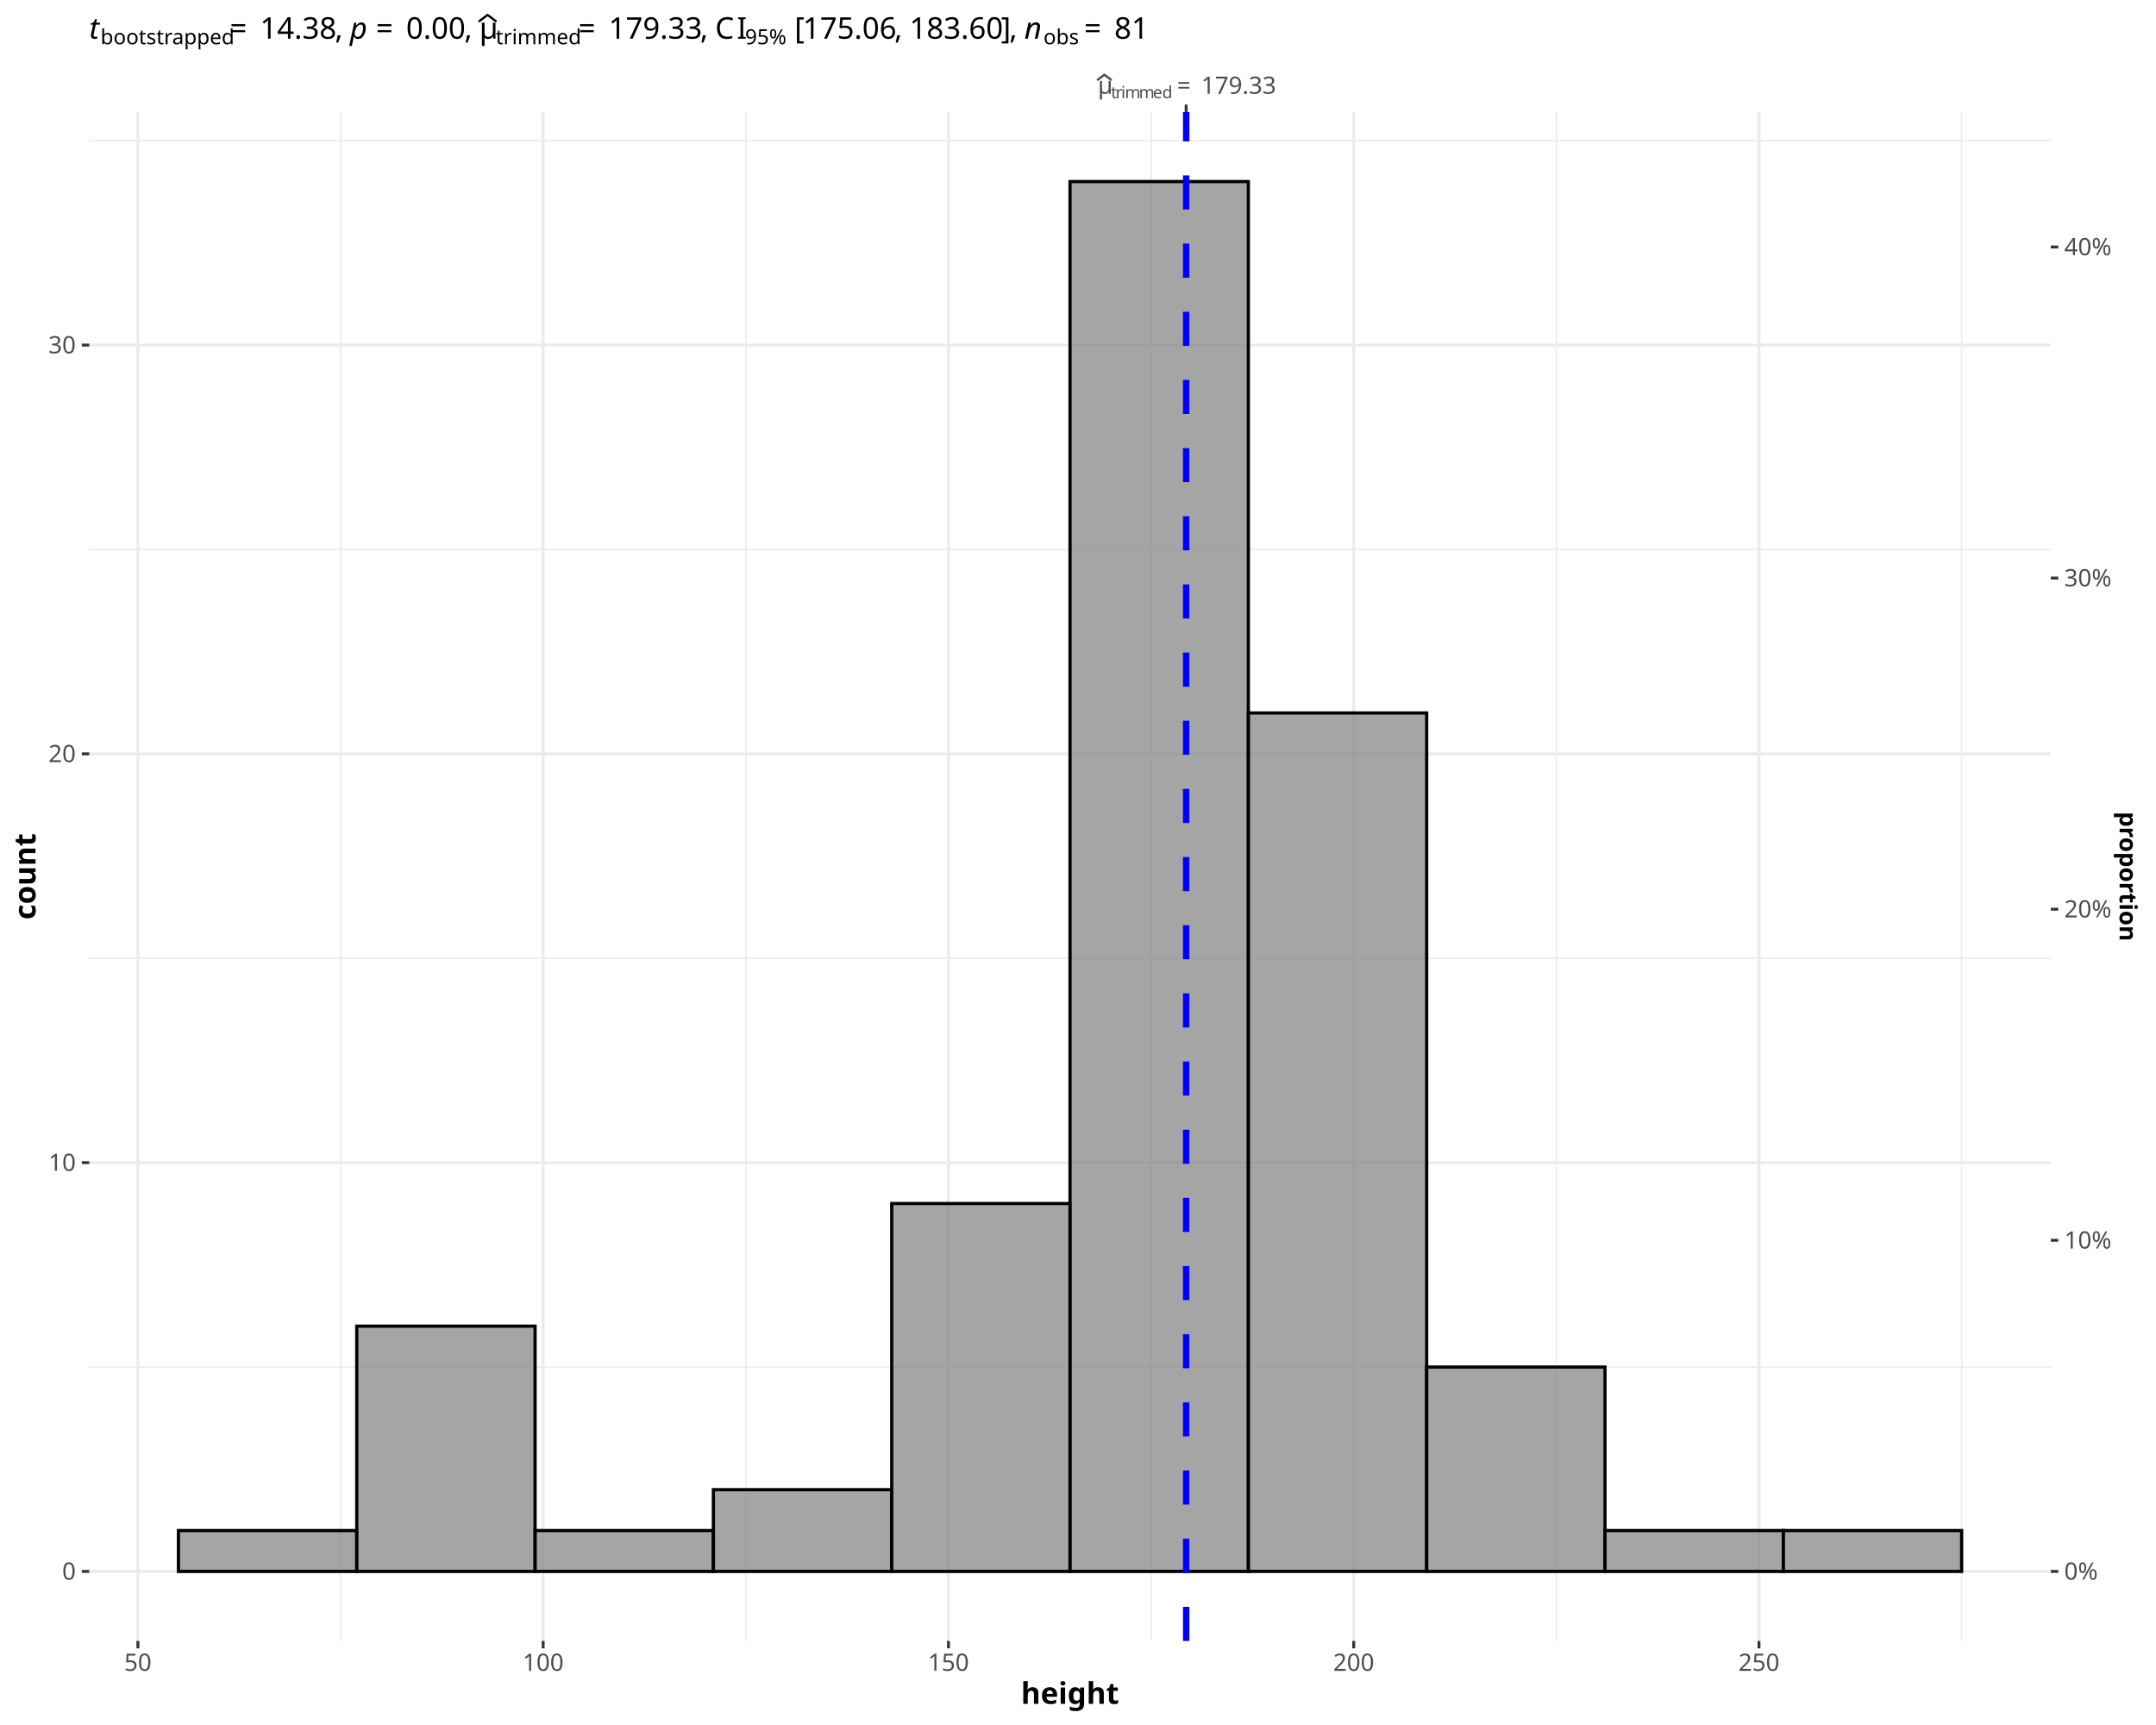
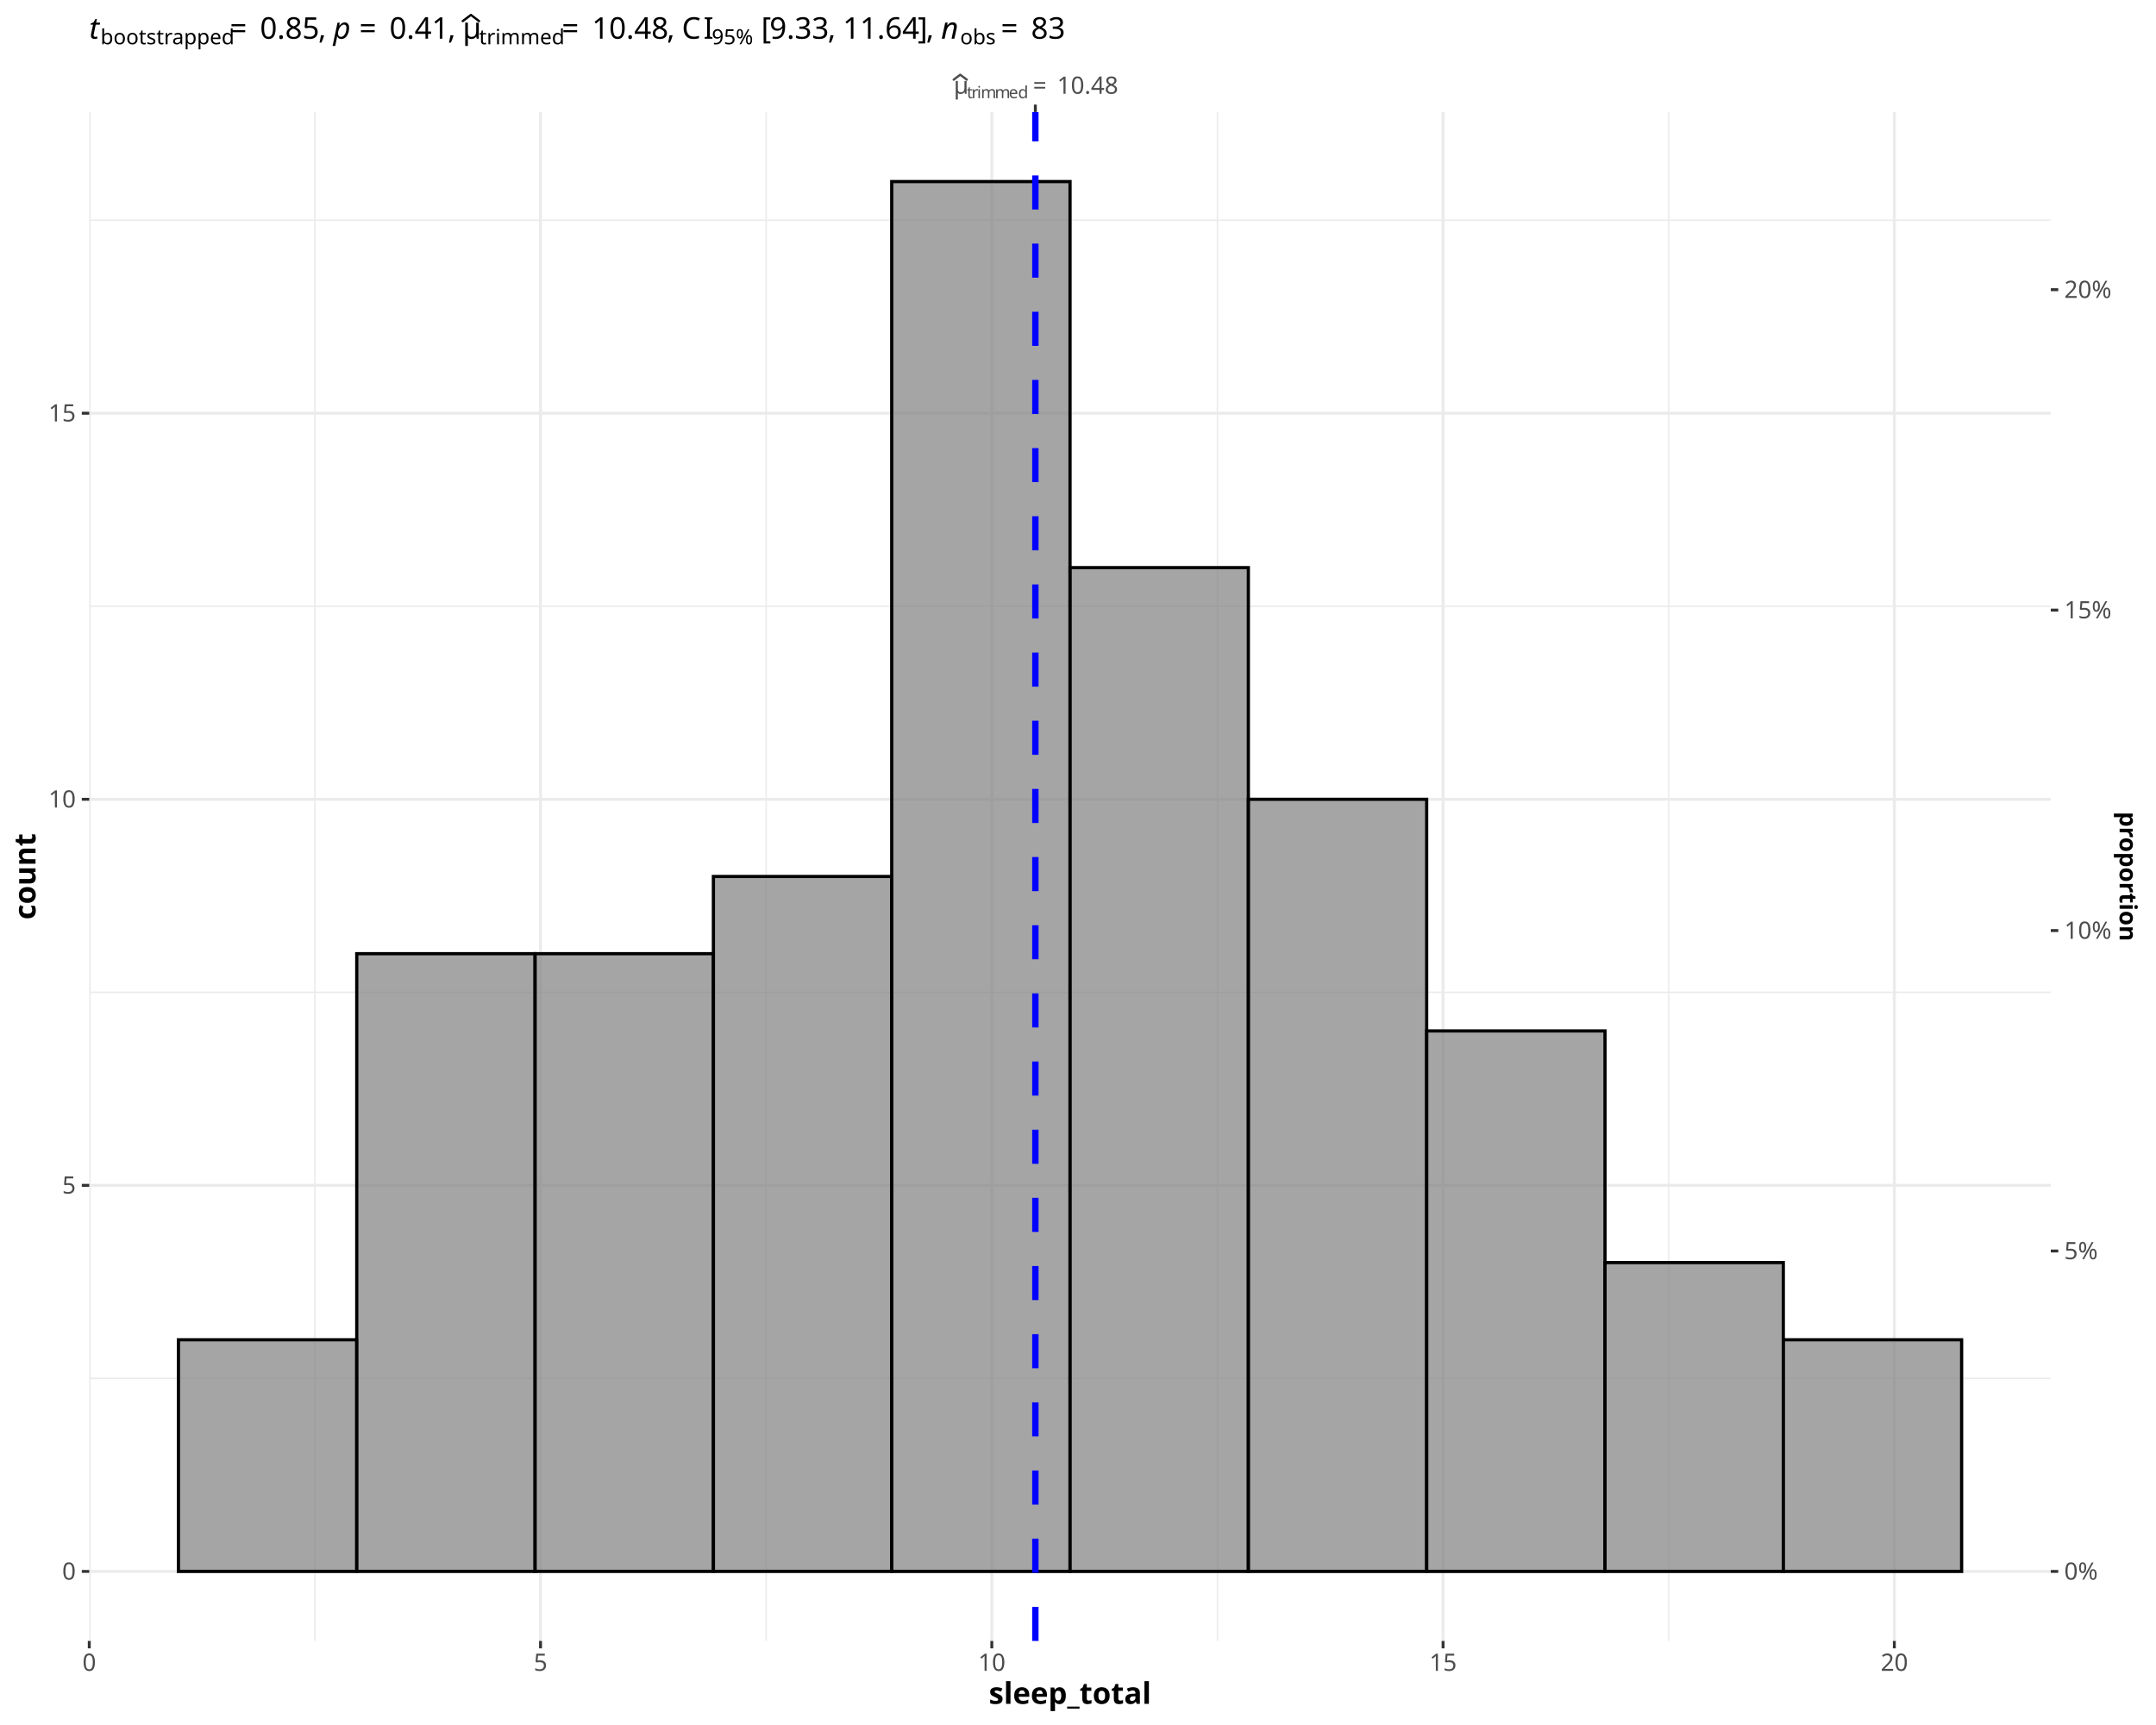
<svg xmlns="http://www.w3.org/2000/svg" class="svglite" data-engine-version="2.0" width="720.00pt" height="576.00pt" viewBox="0 0 720.00 576.00">
  <defs>
    <style type="text/css">
    .svglite line, .svglite polyline, .svglite polygon, .svglite path, .svglite rect, .svglite circle {
      fill: none;
      stroke: #000000;
      stroke-linecap: round;
      stroke-linejoin: round;
      stroke-miterlimit: 10.00;
    }
  </style>
  </defs>
  <rect width="100%" height="100%" style="stroke: none; fill: #FFFFFF;" />
  <defs>
    <clipPath id="cpMC4wMHw3MjAuMDB8MC4wMHw1NzYuMDA=">
      <rect x="0.00" y="0.00" width="720.00" height="576.00" />
    </clipPath>
  </defs>
  <g clip-path="url(#cpMC4wMHw3MjAuMDB8MC4wMHw1NzYuMDA=)">
    <rect x="0" y="0.00" width="720.00" height="576.00" style="stroke-width: 0.97; stroke: #FFFFFF; fill: #FFFFFF;" />
  </g>
  <defs>
    <clipPath id="cpMjkuODF8Njg0Ljg3fDM3LjQyfDU0Ny45Mg==">
      <rect x="29.81" y="37.42" width="655.05" height="510.50" />
    </clipPath>
  </defs>
  <g clip-path="url(#cpMjkuODF8Njg0Ljg3fDM3LjQyfDU0Ny45Mg==)">
    <rect x="29.81" y="37.42" width="655.05" height="510.50" style="stroke-width: 0.97; stroke: none; fill: #FFFFFF;" />
-     <polyline points="29.81,456.47 684.87,456.47 " style="stroke-width: 0.48; stroke: #EBEBEB; stroke-linecap: butt;" />
-     <polyline points="29.81,319.97 684.87,319.97 " style="stroke-width: 0.48; stroke: #EBEBEB; stroke-linecap: butt;" />
-     <polyline points="29.81,183.47 684.87,183.47 " style="stroke-width: 0.48; stroke: #EBEBEB; stroke-linecap: butt;" />
-     <polyline points="29.81,46.98 684.87,46.98 " style="stroke-width: 0.48; stroke: #EBEBEB; stroke-linecap: butt;" />
-     <polyline points="113.72,547.92 113.72,37.42 " style="stroke-width: 0.48; stroke: #EBEBEB; stroke-linecap: butt;" />
-     <polyline points="249.07,547.92 249.07,37.42 " style="stroke-width: 0.48; stroke: #EBEBEB; stroke-linecap: butt;" />
-     <polyline points="384.41,547.92 384.41,37.42 " style="stroke-width: 0.48; stroke: #EBEBEB; stroke-linecap: butt;" />
-     <polyline points="519.75,547.92 519.75,37.42 " style="stroke-width: 0.48; stroke: #EBEBEB; stroke-linecap: butt;" />
-     <polyline points="655.09,547.92 655.09,37.42 " style="stroke-width: 0.48; stroke: #EBEBEB; stroke-linecap: butt;" />
+     <polyline points="29.81,460.26 684.87,460.26 " style="stroke-width: 0.48; stroke: #EBEBEB; stroke-linecap: butt;" />
+     <polyline points="29.81,331.35 684.87,331.35 " style="stroke-width: 0.48; stroke: #EBEBEB; stroke-linecap: butt;" />
+     <polyline points="29.81,202.43 684.87,202.43 " style="stroke-width: 0.48; stroke: #EBEBEB; stroke-linecap: butt;" />
+     <polyline points="29.81,73.52 684.87,73.52 " style="stroke-width: 0.48; stroke: #EBEBEB; stroke-linecap: butt;" />
+     <polyline points="105.16,547.92 105.16,37.42 " style="stroke-width: 0.48; stroke: #EBEBEB; stroke-linecap: butt;" />
+     <polyline points="255.87,547.92 255.87,37.42 " style="stroke-width: 0.48; stroke: #EBEBEB; stroke-linecap: butt;" />
+     <polyline points="406.57,547.92 406.57,37.42 " style="stroke-width: 0.48; stroke: #EBEBEB; stroke-linecap: butt;" />
+     <polyline points="557.27,547.92 557.27,37.42 " style="stroke-width: 0.48; stroke: #EBEBEB; stroke-linecap: butt;" />
    <polyline points="29.81,524.72 684.87,524.72 " style="stroke-width: 0.97; stroke: #EBEBEB; stroke-linecap: butt;" />
-     <polyline points="29.81,388.22 684.87,388.22 " style="stroke-width: 0.97; stroke: #EBEBEB; stroke-linecap: butt;" />
-     <polyline points="29.81,251.72 684.87,251.72 " style="stroke-width: 0.97; stroke: #EBEBEB; stroke-linecap: butt;" />
-     <polyline points="29.81,115.23 684.87,115.23 " style="stroke-width: 0.97; stroke: #EBEBEB; stroke-linecap: butt;" />
-     <polyline points="46.05,547.92 46.05,37.42 " style="stroke-width: 0.97; stroke: #EBEBEB; stroke-linecap: butt;" />
-     <polyline points="181.39,547.92 181.39,37.42 " style="stroke-width: 0.97; stroke: #EBEBEB; stroke-linecap: butt;" />
-     <polyline points="316.74,547.92 316.74,37.42 " style="stroke-width: 0.97; stroke: #EBEBEB; stroke-linecap: butt;" />
-     <polyline points="452.08,547.92 452.08,37.42 " style="stroke-width: 0.97; stroke: #EBEBEB; stroke-linecap: butt;" />
-     <polyline points="587.42,547.92 587.42,37.42 " style="stroke-width: 0.97; stroke: #EBEBEB; stroke-linecap: butt;" />
-     <rect x="59.59" y="511.07" width="59.55" height="13.65" style="stroke-width: 1.07; stroke-linecap: butt; stroke-linejoin: miter; fill: #7F7F7F; fill-opacity: 0.70;" />
-     <rect x="119.14" y="442.82" width="59.55" height="81.90" style="stroke-width: 1.07; stroke-linecap: butt; stroke-linejoin: miter; fill: #7F7F7F; fill-opacity: 0.70;" />
-     <rect x="178.69" y="511.07" width="59.55" height="13.65" style="stroke-width: 1.07; stroke-linecap: butt; stroke-linejoin: miter; fill: #7F7F7F; fill-opacity: 0.70;" />
-     <rect x="238.24" y="497.42" width="59.55" height="27.30" style="stroke-width: 1.07; stroke-linecap: butt; stroke-linejoin: miter; fill: #7F7F7F; fill-opacity: 0.70;" />
-     <rect x="297.79" y="401.87" width="59.55" height="122.85" style="stroke-width: 1.07; stroke-linecap: butt; stroke-linejoin: miter; fill: #7F7F7F; fill-opacity: 0.70;" />
-     <rect x="357.34" y="60.63" width="59.55" height="464.09" style="stroke-width: 1.07; stroke-linecap: butt; stroke-linejoin: miter; fill: #7F7F7F; fill-opacity: 0.70;" />
-     <rect x="416.89" y="238.07" width="59.55" height="286.64" style="stroke-width: 1.07; stroke-linecap: butt; stroke-linejoin: miter; fill: #7F7F7F; fill-opacity: 0.70;" />
-     <rect x="476.44" y="456.47" width="59.55" height="68.25" style="stroke-width: 1.07; stroke-linecap: butt; stroke-linejoin: miter; fill: #7F7F7F; fill-opacity: 0.70;" />
-     <rect x="535.99" y="511.07" width="59.55" height="13.65" style="stroke-width: 1.07; stroke-linecap: butt; stroke-linejoin: miter; fill: #7F7F7F; fill-opacity: 0.70;" />
-     <rect x="595.54" y="511.07" width="59.55" height="13.65" style="stroke-width: 1.07; stroke-linecap: butt; stroke-linejoin: miter; fill: #7F7F7F; fill-opacity: 0.70;" />
-     <line x1="396.12" y1="547.92" x2="396.12" y2="37.42" style="stroke-width: 2.13; stroke: #0000FF; stroke-dasharray: 11.38,11.38; stroke-linecap: butt;" />
+     <polyline points="29.81,395.80 684.87,395.80 " style="stroke-width: 0.97; stroke: #EBEBEB; stroke-linecap: butt;" />
+     <polyline points="29.81,266.89 684.87,266.89 " style="stroke-width: 0.97; stroke: #EBEBEB; stroke-linecap: butt;" />
+     <polyline points="29.81,137.98 684.87,137.98 " style="stroke-width: 0.97; stroke: #EBEBEB; stroke-linecap: butt;" />
+     <polyline points="29.81,547.92 29.81,37.42 " style="stroke-width: 0.97; stroke: #EBEBEB; stroke-linecap: butt;" />
+     <polyline points="180.51,547.92 180.51,37.42 " style="stroke-width: 0.97; stroke: #EBEBEB; stroke-linecap: butt;" />
+     <polyline points="331.22,547.92 331.22,37.42 " style="stroke-width: 0.97; stroke: #EBEBEB; stroke-linecap: butt;" />
+     <polyline points="481.92,547.92 481.92,37.42 " style="stroke-width: 0.97; stroke: #EBEBEB; stroke-linecap: butt;" />
+     <polyline points="632.62,547.92 632.62,37.42 " style="stroke-width: 0.97; stroke: #EBEBEB; stroke-linecap: butt;" />
+     <rect x="59.59" y="447.37" width="59.55" height="77.35" style="stroke-width: 1.07; stroke-linecap: butt; stroke-linejoin: miter; fill: #7F7F7F; fill-opacity: 0.70;" />
+     <rect x="119.14" y="318.45" width="59.55" height="206.26" style="stroke-width: 1.07; stroke-linecap: butt; stroke-linejoin: miter; fill: #7F7F7F; fill-opacity: 0.70;" />
+     <rect x="178.69" y="318.45" width="59.55" height="206.26" style="stroke-width: 1.07; stroke-linecap: butt; stroke-linejoin: miter; fill: #7F7F7F; fill-opacity: 0.70;" />
+     <rect x="238.24" y="292.67" width="59.55" height="232.04" style="stroke-width: 1.07; stroke-linecap: butt; stroke-linejoin: miter; fill: #7F7F7F; fill-opacity: 0.70;" />
+     <rect x="297.79" y="60.63" width="59.55" height="464.09" style="stroke-width: 1.07; stroke-linecap: butt; stroke-linejoin: miter; fill: #7F7F7F; fill-opacity: 0.70;" />
+     <rect x="357.34" y="189.54" width="59.55" height="335.18" style="stroke-width: 1.07; stroke-linecap: butt; stroke-linejoin: miter; fill: #7F7F7F; fill-opacity: 0.70;" />
+     <rect x="416.89" y="266.89" width="59.55" height="257.83" style="stroke-width: 1.07; stroke-linecap: butt; stroke-linejoin: miter; fill: #7F7F7F; fill-opacity: 0.70;" />
+     <rect x="476.44" y="344.24" width="59.55" height="180.48" style="stroke-width: 1.07; stroke-linecap: butt; stroke-linejoin: miter; fill: #7F7F7F; fill-opacity: 0.70;" />
+     <rect x="535.99" y="421.59" width="59.55" height="103.13" style="stroke-width: 1.07; stroke-linecap: butt; stroke-linejoin: miter; fill: #7F7F7F; fill-opacity: 0.70;" />
+     <rect x="595.54" y="447.37" width="59.55" height="77.35" style="stroke-width: 1.07; stroke-linecap: butt; stroke-linejoin: miter; fill: #7F7F7F; fill-opacity: 0.70;" />
+     <line x1="345.76" y1="547.92" x2="345.76" y2="37.42" style="stroke-width: 2.13; stroke: #0000FF; stroke-dasharray: 11.38,11.38; stroke-linecap: butt;" />
  </g>
  <g clip-path="url(#cpMC4wMHw3MjAuMDB8MC4wMHw1NzYuMDA=)">
-     <text x="366.63" y="31.31" style="font-size: 8.00px; fill: #4D4D4D; font-family: sans;" textLength="4.37px" lengthAdjust="spacingAndGlyphs">μ</text>
-     <polyline points="366.63,26.60 368.81,24.95 371.00,26.60 " style="stroke-width: 0.75; stroke: #4D4D4D;" />
-     <text x="371.00" y="32.79" style="font-size: 5.60px; fill: #4D4D4D; font-family: sans;" textLength="1.56px" lengthAdjust="spacingAndGlyphs">t</text>
-     <text x="372.55" y="32.79" style="font-size: 5.60px; fill: #4D4D4D; font-family: sans;" textLength="1.86px" lengthAdjust="spacingAndGlyphs">r</text>
-     <text x="374.42" y="32.79" style="font-size: 5.60px; fill: #4D4D4D; font-family: sans;" textLength="1.24px" lengthAdjust="spacingAndGlyphs">i</text>
-     <text x="375.66" y="32.79" style="font-size: 5.60px; fill: #4D4D4D; font-family: sans;" textLength="4.67px" lengthAdjust="spacingAndGlyphs">m</text>
-     <text x="380.33" y="32.79" style="font-size: 5.60px; fill: #4D4D4D; font-family: sans;" textLength="4.67px" lengthAdjust="spacingAndGlyphs">m</text>
-     <text x="385.00" y="32.79" style="font-size: 5.60px; fill: #4D4D4D; font-family: sans;" textLength="3.11px" lengthAdjust="spacingAndGlyphs">e</text>
-     <text x="388.11" y="32.79" style="font-size: 5.60px; fill: #4D4D4D; font-family: sans;" textLength="3.11px" lengthAdjust="spacingAndGlyphs">d</text>
-     <text x="393.08" y="31.31" style="font-size: 8.00px; fill: #4D4D4D; font-family: sans;" textLength="6.21px" lengthAdjust="spacingAndGlyphs">=</text>
-     <text x="401.14" y="31.31" style="font-size: 8.00px; fill: #4D4D4D; font-family: sans;" textLength="24.47px" lengthAdjust="spacingAndGlyphs">179.33</text>
-     <polyline points="396.12,37.42 396.12,34.93 " style="stroke-width: 0.97; stroke: #333333; stroke-linecap: butt;" />
+     <text x="318.49" y="31.31" style="font-size: 8.00px; fill: #4D4D4D; font-family: sans;" textLength="4.37px" lengthAdjust="spacingAndGlyphs">μ</text>
+     <polyline points="318.49,26.60 320.67,24.95 322.86,26.60 " style="stroke-width: 0.75; stroke: #4D4D4D;" />
+     <text x="322.86" y="32.79" style="font-size: 5.60px; fill: #4D4D4D; font-family: sans;" textLength="1.56px" lengthAdjust="spacingAndGlyphs">t</text>
+     <text x="324.42" y="32.79" style="font-size: 5.60px; fill: #4D4D4D; font-family: sans;" textLength="1.86px" lengthAdjust="spacingAndGlyphs">r</text>
+     <text x="326.28" y="32.79" style="font-size: 5.60px; fill: #4D4D4D; font-family: sans;" textLength="1.24px" lengthAdjust="spacingAndGlyphs">i</text>
+     <text x="327.52" y="32.79" style="font-size: 5.60px; fill: #4D4D4D; font-family: sans;" textLength="4.67px" lengthAdjust="spacingAndGlyphs">m</text>
+     <text x="332.19" y="32.79" style="font-size: 5.60px; fill: #4D4D4D; font-family: sans;" textLength="4.67px" lengthAdjust="spacingAndGlyphs">m</text>
+     <text x="336.86" y="32.79" style="font-size: 5.60px; fill: #4D4D4D; font-family: sans;" textLength="3.11px" lengthAdjust="spacingAndGlyphs">e</text>
+     <text x="339.97" y="32.79" style="font-size: 5.60px; fill: #4D4D4D; font-family: sans;" textLength="3.11px" lengthAdjust="spacingAndGlyphs">d</text>
+     <text x="344.94" y="31.31" style="font-size: 8.00px; fill: #4D4D4D; font-family: sans;" textLength="6.21px" lengthAdjust="spacingAndGlyphs">=</text>
+     <text x="353.00" y="31.31" style="font-size: 8.00px; fill: #4D4D4D; font-family: sans;" textLength="20.02px" lengthAdjust="spacingAndGlyphs">10.48</text>
+     <polyline points="345.76,37.42 345.76,34.93 " style="stroke-width: 0.97; stroke: #333333; stroke-linecap: butt;" />
    <text x="25.33" y="527.47" text-anchor="end" style="font-size: 8.00px; fill: #4D4D4D; font-family: sans;" textLength="4.45px" lengthAdjust="spacingAndGlyphs">0</text>
-     <text x="25.33" y="390.97" text-anchor="end" style="font-size: 8.00px; fill: #4D4D4D; font-family: sans;" textLength="8.90px" lengthAdjust="spacingAndGlyphs">10</text>
-     <text x="25.33" y="254.48" text-anchor="end" style="font-size: 8.00px; fill: #4D4D4D; font-family: sans;" textLength="8.90px" lengthAdjust="spacingAndGlyphs">20</text>
-     <text x="25.33" y="117.98" text-anchor="end" style="font-size: 8.00px; fill: #4D4D4D; font-family: sans;" textLength="8.90px" lengthAdjust="spacingAndGlyphs">30</text>
+     <text x="25.33" y="398.56" text-anchor="end" style="font-size: 8.00px; fill: #4D4D4D; font-family: sans;" textLength="4.45px" lengthAdjust="spacingAndGlyphs">5</text>
+     <text x="25.33" y="269.64" text-anchor="end" style="font-size: 8.00px; fill: #4D4D4D; font-family: sans;" textLength="8.90px" lengthAdjust="spacingAndGlyphs">10</text>
+     <text x="25.33" y="140.73" text-anchor="end" style="font-size: 8.00px; fill: #4D4D4D; font-family: sans;" textLength="8.90px" lengthAdjust="spacingAndGlyphs">15</text>
    <polyline points="27.32,524.72 29.81,524.72 " style="stroke-width: 0.97; stroke: #333333; stroke-linecap: butt;" />
-     <polyline points="27.32,388.22 29.81,388.22 " style="stroke-width: 0.97; stroke: #333333; stroke-linecap: butt;" />
-     <polyline points="27.32,251.72 29.81,251.72 " style="stroke-width: 0.97; stroke: #333333; stroke-linecap: butt;" />
-     <polyline points="27.32,115.23 29.81,115.23 " style="stroke-width: 0.97; stroke: #333333; stroke-linecap: butt;" />
+     <polyline points="27.32,395.80 29.81,395.80 " style="stroke-width: 0.97; stroke: #333333; stroke-linecap: butt;" />
+     <polyline points="27.32,266.89 29.81,266.89 " style="stroke-width: 0.97; stroke: #333333; stroke-linecap: butt;" />
+     <polyline points="27.32,137.98 29.81,137.98 " style="stroke-width: 0.97; stroke: #333333; stroke-linecap: butt;" />
    <polyline points="684.87,524.72 687.36,524.72 " style="stroke-width: 0.97; stroke: #333333; stroke-linecap: butt;" />
-     <polyline points="684.87,414.15 687.36,414.15 " style="stroke-width: 0.97; stroke: #333333; stroke-linecap: butt;" />
-     <polyline points="684.87,303.59 687.36,303.59 " style="stroke-width: 0.97; stroke: #333333; stroke-linecap: butt;" />
-     <polyline points="684.87,193.03 687.36,193.03 " style="stroke-width: 0.97; stroke: #333333; stroke-linecap: butt;" />
-     <polyline points="684.87,82.47 687.36,82.47 " style="stroke-width: 0.97; stroke: #333333; stroke-linecap: butt;" />
+     <polyline points="684.87,417.72 687.36,417.72 " style="stroke-width: 0.97; stroke: #333333; stroke-linecap: butt;" />
+     <polyline points="684.87,310.72 687.36,310.72 " style="stroke-width: 0.97; stroke: #333333; stroke-linecap: butt;" />
+     <polyline points="684.87,203.72 687.36,203.72 " style="stroke-width: 0.97; stroke: #333333; stroke-linecap: butt;" />
+     <polyline points="684.87,96.72 687.36,96.72 " style="stroke-width: 0.97; stroke: #333333; stroke-linecap: butt;" />
    <text x="689.35" y="527.47" style="font-size: 8.00px; fill: #4D4D4D; font-family: sans;" textLength="11.56px" lengthAdjust="spacingAndGlyphs">0%</text>
-     <text x="689.35" y="416.91" style="font-size: 8.00px; fill: #4D4D4D; font-family: sans;" textLength="16.01px" lengthAdjust="spacingAndGlyphs">10%</text>
-     <text x="689.35" y="306.34" style="font-size: 8.00px; fill: #4D4D4D; font-family: sans;" textLength="16.01px" lengthAdjust="spacingAndGlyphs">20%</text>
-     <text x="689.35" y="195.78" style="font-size: 8.00px; fill: #4D4D4D; font-family: sans;" textLength="16.01px" lengthAdjust="spacingAndGlyphs">30%</text>
-     <text x="689.35" y="85.22" style="font-size: 8.00px; fill: #4D4D4D; font-family: sans;" textLength="16.01px" lengthAdjust="spacingAndGlyphs">40%</text>
-     <polyline points="46.05,550.41 46.05,547.92 " style="stroke-width: 0.97; stroke: #333333; stroke-linecap: butt;" />
-     <polyline points="181.39,550.41 181.39,547.92 " style="stroke-width: 0.97; stroke: #333333; stroke-linecap: butt;" />
-     <polyline points="316.74,550.41 316.74,547.92 " style="stroke-width: 0.97; stroke: #333333; stroke-linecap: butt;" />
-     <polyline points="452.08,550.41 452.08,547.92 " style="stroke-width: 0.97; stroke: #333333; stroke-linecap: butt;" />
-     <polyline points="587.42,550.41 587.42,547.92 " style="stroke-width: 0.97; stroke: #333333; stroke-linecap: butt;" />
-     <text x="46.05" y="557.91" text-anchor="middle" style="font-size: 8.00px; fill: #4D4D4D; font-family: sans;" textLength="8.90px" lengthAdjust="spacingAndGlyphs">50</text>
-     <text x="181.39" y="557.91" text-anchor="middle" style="font-size: 8.00px; fill: #4D4D4D; font-family: sans;" textLength="13.35px" lengthAdjust="spacingAndGlyphs">100</text>
-     <text x="316.74" y="557.91" text-anchor="middle" style="font-size: 8.00px; fill: #4D4D4D; font-family: sans;" textLength="13.35px" lengthAdjust="spacingAndGlyphs">150</text>
-     <text x="452.08" y="557.91" text-anchor="middle" style="font-size: 8.00px; fill: #4D4D4D; font-family: sans;" textLength="13.35px" lengthAdjust="spacingAndGlyphs">200</text>
-     <text x="587.42" y="557.91" text-anchor="middle" style="font-size: 8.00px; fill: #4D4D4D; font-family: sans;" textLength="13.35px" lengthAdjust="spacingAndGlyphs">250</text>
-     <text x="357.34" y="568.94" text-anchor="middle" style="font-size: 10.00px; font-weight: bold; font-family: sans;" textLength="27.25px" lengthAdjust="spacingAndGlyphs">height</text>
+     <text x="689.35" y="420.47" style="font-size: 8.00px; fill: #4D4D4D; font-family: sans;" textLength="11.56px" lengthAdjust="spacingAndGlyphs">5%</text>
+     <text x="689.35" y="313.47" style="font-size: 8.00px; fill: #4D4D4D; font-family: sans;" textLength="16.01px" lengthAdjust="spacingAndGlyphs">10%</text>
+     <text x="689.35" y="206.47" style="font-size: 8.00px; fill: #4D4D4D; font-family: sans;" textLength="16.01px" lengthAdjust="spacingAndGlyphs">15%</text>
+     <text x="689.35" y="99.48" style="font-size: 8.00px; fill: #4D4D4D; font-family: sans;" textLength="16.01px" lengthAdjust="spacingAndGlyphs">20%</text>
+     <polyline points="29.81,550.41 29.81,547.92 " style="stroke-width: 0.97; stroke: #333333; stroke-linecap: butt;" />
+     <polyline points="180.51,550.41 180.51,547.92 " style="stroke-width: 0.97; stroke: #333333; stroke-linecap: butt;" />
+     <polyline points="331.22,550.41 331.22,547.92 " style="stroke-width: 0.97; stroke: #333333; stroke-linecap: butt;" />
+     <polyline points="481.92,550.41 481.92,547.92 " style="stroke-width: 0.97; stroke: #333333; stroke-linecap: butt;" />
+     <polyline points="632.62,550.41 632.62,547.92 " style="stroke-width: 0.97; stroke: #333333; stroke-linecap: butt;" />
+     <text x="29.81" y="557.91" text-anchor="middle" style="font-size: 8.00px; fill: #4D4D4D; font-family: sans;" textLength="4.45px" lengthAdjust="spacingAndGlyphs">0</text>
+     <text x="180.51" y="557.91" text-anchor="middle" style="font-size: 8.00px; fill: #4D4D4D; font-family: sans;" textLength="4.45px" lengthAdjust="spacingAndGlyphs">5</text>
+     <text x="331.22" y="557.91" text-anchor="middle" style="font-size: 8.00px; fill: #4D4D4D; font-family: sans;" textLength="8.90px" lengthAdjust="spacingAndGlyphs">10</text>
+     <text x="481.92" y="557.91" text-anchor="middle" style="font-size: 8.00px; fill: #4D4D4D; font-family: sans;" textLength="8.90px" lengthAdjust="spacingAndGlyphs">15</text>
+     <text x="632.62" y="557.91" text-anchor="middle" style="font-size: 8.00px; fill: #4D4D4D; font-family: sans;" textLength="8.90px" lengthAdjust="spacingAndGlyphs">20</text>
+     <text x="357.34" y="568.94" text-anchor="middle" style="font-size: 10.00px; font-weight: bold; font-family: sans;" textLength="48.37px" lengthAdjust="spacingAndGlyphs">sleep_total</text>
    <text transform="translate(11.86,292.67) rotate(-90)" text-anchor="middle" style="font-size: 10.00px; font-weight: bold; font-family: sans;" textLength="24.47px" lengthAdjust="spacingAndGlyphs">count</text>
    <text transform="translate(707.85,292.67) rotate(90)" text-anchor="middle" style="font-size: 8.00px; font-weight: bold; font-family: sans;" textLength="36.02px" lengthAdjust="spacingAndGlyphs">proportion</text>
    <text x="29.81" y="12.93" style="font-size: 10.00px; font-style: italic; font-family: sans;" textLength="2.78px" lengthAdjust="spacingAndGlyphs">t</text>
    <text x="33.56" y="14.78" style="font-size: 7.00px; font-family: sans;" textLength="40.87px" lengthAdjust="spacingAndGlyphs">bootstrapped</text>
    <text x="76.75" y="12.93" style="font-size: 10.00px; font-family: sans;" textLength="7.76px" lengthAdjust="spacingAndGlyphs">=</text>
-     <text x="86.82" y="12.93" style="font-size: 10.00px; font-family: sans;" textLength="25.03px" lengthAdjust="spacingAndGlyphs">14.38</text>
-     <text x="111.85" y="12.93" style="font-size: 10.00px; font-family: sans;" textLength="2.50px" lengthAdjust="spacingAndGlyphs">,</text>
-     <text x="114.35" y="12.93" style="font-size: 10.00px; font-family: sans;" textLength="2.50px" lengthAdjust="spacingAndGlyphs"> </text>
-     <text x="116.85" y="12.93" style="font-size: 10.00px; font-style: italic; font-family: sans;" textLength="5.56px" lengthAdjust="spacingAndGlyphs">p</text>
-     <text x="125.54" y="12.93" style="font-size: 10.00px; font-family: sans;" textLength="7.76px" lengthAdjust="spacingAndGlyphs">=</text>
-     <text x="135.62" y="12.93" style="font-size: 10.00px; font-family: sans;" textLength="19.46px" lengthAdjust="spacingAndGlyphs">0.00</text>
-     <text x="155.08" y="12.93" style="font-size: 10.00px; font-family: sans;" textLength="2.50px" lengthAdjust="spacingAndGlyphs">,</text>
-     <text x="157.58" y="12.93" style="font-size: 10.00px; font-family: sans;" textLength="2.50px" lengthAdjust="spacingAndGlyphs"> </text>
-     <text x="160.09" y="12.93" style="font-size: 10.00px; font-family: sans;" textLength="5.47px" lengthAdjust="spacingAndGlyphs">μ</text>
-     <polyline points="160.09,7.05 162.82,4.98 165.55,7.05 " style="stroke-width: 0.75;" />
-     <text x="165.55" y="14.78" style="font-size: 7.00px; font-family: sans;" textLength="25.28px" lengthAdjust="spacingAndGlyphs">trimmed</text>
-     <text x="193.15" y="12.93" style="font-size: 10.00px; font-family: sans;" textLength="7.76px" lengthAdjust="spacingAndGlyphs">=</text>
-     <text x="203.23" y="12.93" style="font-size: 10.00px; font-family: sans;" textLength="30.59px" lengthAdjust="spacingAndGlyphs">179.33</text>
-     <text x="233.82" y="12.93" style="font-size: 10.00px; font-family: sans;" textLength="2.50px" lengthAdjust="spacingAndGlyphs">,</text>
-     <text x="236.32" y="12.93" style="font-size: 10.00px; font-family: sans;" textLength="2.50px" lengthAdjust="spacingAndGlyphs"> </text>
-     <text x="238.82" y="12.93" style="font-size: 10.00px; font-family: sans;" textLength="7.22px" lengthAdjust="spacingAndGlyphs">C</text>
-     <text x="246.05" y="12.93" style="font-size: 10.00px; font-family: sans;" textLength="2.78px" lengthAdjust="spacingAndGlyphs">I</text>
-     <text x="248.82" y="14.78" style="font-size: 7.00px; font-family: sans;" textLength="14.01px" lengthAdjust="spacingAndGlyphs">95%</text>
-     <text x="262.83" y="12.93" style="font-size: 10.00px; font-family: sans;" textLength="2.50px" lengthAdjust="spacingAndGlyphs"> </text>
-     <text x="265.34" y="12.93" style="font-size: 10.00px; font-family: sans;" textLength="2.78px" lengthAdjust="spacingAndGlyphs">[</text>
-     <text x="268.11" y="12.93" style="font-size: 10.00px; font-family: sans;" textLength="30.59px" lengthAdjust="spacingAndGlyphs">175.06</text>
-     <text x="298.70" y="12.93" style="font-size: 10.00px; font-family: sans;" textLength="2.50px" lengthAdjust="spacingAndGlyphs">,</text>
-     <text x="301.20" y="12.93" style="font-size: 10.00px; font-family: sans;" textLength="2.50px" lengthAdjust="spacingAndGlyphs"> </text>
-     <text x="303.71" y="12.93" style="font-size: 10.00px; font-family: sans;" textLength="30.59px" lengthAdjust="spacingAndGlyphs">183.60</text>
-     <text x="334.29" y="12.93" style="font-size: 10.00px; font-family: sans;" textLength="2.78px" lengthAdjust="spacingAndGlyphs">]</text>
-     <text x="337.07" y="12.93" style="font-size: 10.00px; font-family: sans;" textLength="2.50px" lengthAdjust="spacingAndGlyphs">,</text>
-     <text x="339.57" y="12.93" style="font-size: 10.00px; font-family: sans;" textLength="2.50px" lengthAdjust="spacingAndGlyphs"> </text>
-     <text x="342.08" y="12.93" style="font-size: 10.00px; font-style: italic; font-family: sans;" textLength="5.56px" lengthAdjust="spacingAndGlyphs">n</text>
-     <text x="348.45" y="14.78" style="font-size: 7.00px; font-family: sans;" textLength="11.29px" lengthAdjust="spacingAndGlyphs">obs</text>
-     <text x="362.05" y="12.93" style="font-size: 10.00px; font-family: sans;" textLength="7.76px" lengthAdjust="spacingAndGlyphs">=</text>
-     <text x="372.13" y="12.93" style="font-size: 10.00px; font-family: sans;" textLength="11.12px" lengthAdjust="spacingAndGlyphs">81</text>
+     <text x="86.82" y="12.93" style="font-size: 10.00px; font-family: sans;" textLength="19.46px" lengthAdjust="spacingAndGlyphs">0.85</text>
+     <text x="106.29" y="12.93" style="font-size: 10.00px; font-family: sans;" textLength="2.50px" lengthAdjust="spacingAndGlyphs">,</text>
+     <text x="108.79" y="12.93" style="font-size: 10.00px; font-family: sans;" textLength="2.50px" lengthAdjust="spacingAndGlyphs"> </text>
+     <text x="111.29" y="12.93" style="font-size: 10.00px; font-style: italic; font-family: sans;" textLength="5.56px" lengthAdjust="spacingAndGlyphs">p</text>
+     <text x="119.98" y="12.93" style="font-size: 10.00px; font-family: sans;" textLength="7.76px" lengthAdjust="spacingAndGlyphs">=</text>
+     <text x="130.06" y="12.93" style="font-size: 10.00px; font-family: sans;" textLength="19.46px" lengthAdjust="spacingAndGlyphs">0.41</text>
+     <text x="149.52" y="12.93" style="font-size: 10.00px; font-family: sans;" textLength="2.50px" lengthAdjust="spacingAndGlyphs">,</text>
+     <text x="152.02" y="12.93" style="font-size: 10.00px; font-family: sans;" textLength="2.50px" lengthAdjust="spacingAndGlyphs"> </text>
+     <text x="154.52" y="12.93" style="font-size: 10.00px; font-family: sans;" textLength="5.47px" lengthAdjust="spacingAndGlyphs">μ</text>
+     <polyline points="154.52,7.05 157.26,4.98 159.99,7.05 " style="stroke-width: 0.75;" />
+     <text x="159.99" y="14.78" style="font-size: 7.00px; font-family: sans;" textLength="25.28px" lengthAdjust="spacingAndGlyphs">trimmed</text>
+     <text x="187.59" y="12.93" style="font-size: 10.00px; font-family: sans;" textLength="7.76px" lengthAdjust="spacingAndGlyphs">=</text>
+     <text x="197.67" y="12.93" style="font-size: 10.00px; font-family: sans;" textLength="25.03px" lengthAdjust="spacingAndGlyphs">10.48</text>
+     <text x="222.69" y="12.93" style="font-size: 10.00px; font-family: sans;" textLength="2.50px" lengthAdjust="spacingAndGlyphs">,</text>
+     <text x="225.20" y="12.93" style="font-size: 10.00px; font-family: sans;" textLength="2.50px" lengthAdjust="spacingAndGlyphs"> </text>
+     <text x="227.70" y="12.93" style="font-size: 10.00px; font-family: sans;" textLength="7.22px" lengthAdjust="spacingAndGlyphs">C</text>
+     <text x="234.92" y="12.93" style="font-size: 10.00px; font-family: sans;" textLength="2.78px" lengthAdjust="spacingAndGlyphs">I</text>
+     <text x="237.70" y="14.78" style="font-size: 7.00px; font-family: sans;" textLength="14.01px" lengthAdjust="spacingAndGlyphs">95%</text>
+     <text x="251.71" y="12.93" style="font-size: 10.00px; font-family: sans;" textLength="2.50px" lengthAdjust="spacingAndGlyphs"> </text>
+     <text x="254.21" y="12.93" style="font-size: 10.00px; font-family: sans;" textLength="2.78px" lengthAdjust="spacingAndGlyphs">[</text>
+     <text x="256.99" y="12.93" style="font-size: 10.00px; font-family: sans;" textLength="19.46px" lengthAdjust="spacingAndGlyphs">9.33</text>
+     <text x="276.45" y="12.93" style="font-size: 10.00px; font-family: sans;" textLength="2.50px" lengthAdjust="spacingAndGlyphs">,</text>
+     <text x="278.96" y="12.93" style="font-size: 10.00px; font-family: sans;" textLength="2.50px" lengthAdjust="spacingAndGlyphs"> </text>
+     <text x="281.46" y="12.93" style="font-size: 10.00px; font-family: sans;" textLength="25.03px" lengthAdjust="spacingAndGlyphs">11.64</text>
+     <text x="306.48" y="12.93" style="font-size: 10.00px; font-family: sans;" textLength="2.78px" lengthAdjust="spacingAndGlyphs">]</text>
+     <text x="309.26" y="12.93" style="font-size: 10.00px; font-family: sans;" textLength="2.50px" lengthAdjust="spacingAndGlyphs">,</text>
+     <text x="311.76" y="12.93" style="font-size: 10.00px; font-family: sans;" textLength="2.50px" lengthAdjust="spacingAndGlyphs"> </text>
+     <text x="314.27" y="12.93" style="font-size: 10.00px; font-style: italic; font-family: sans;" textLength="5.56px" lengthAdjust="spacingAndGlyphs">n</text>
+     <text x="320.64" y="14.78" style="font-size: 7.00px; font-family: sans;" textLength="11.29px" lengthAdjust="spacingAndGlyphs">obs</text>
+     <text x="334.24" y="12.93" style="font-size: 10.00px; font-family: sans;" textLength="7.76px" lengthAdjust="spacingAndGlyphs">=</text>
+     <text x="344.32" y="12.93" style="font-size: 10.00px; font-family: sans;" textLength="11.12px" lengthAdjust="spacingAndGlyphs">83</text>
  </g>
</svg>
